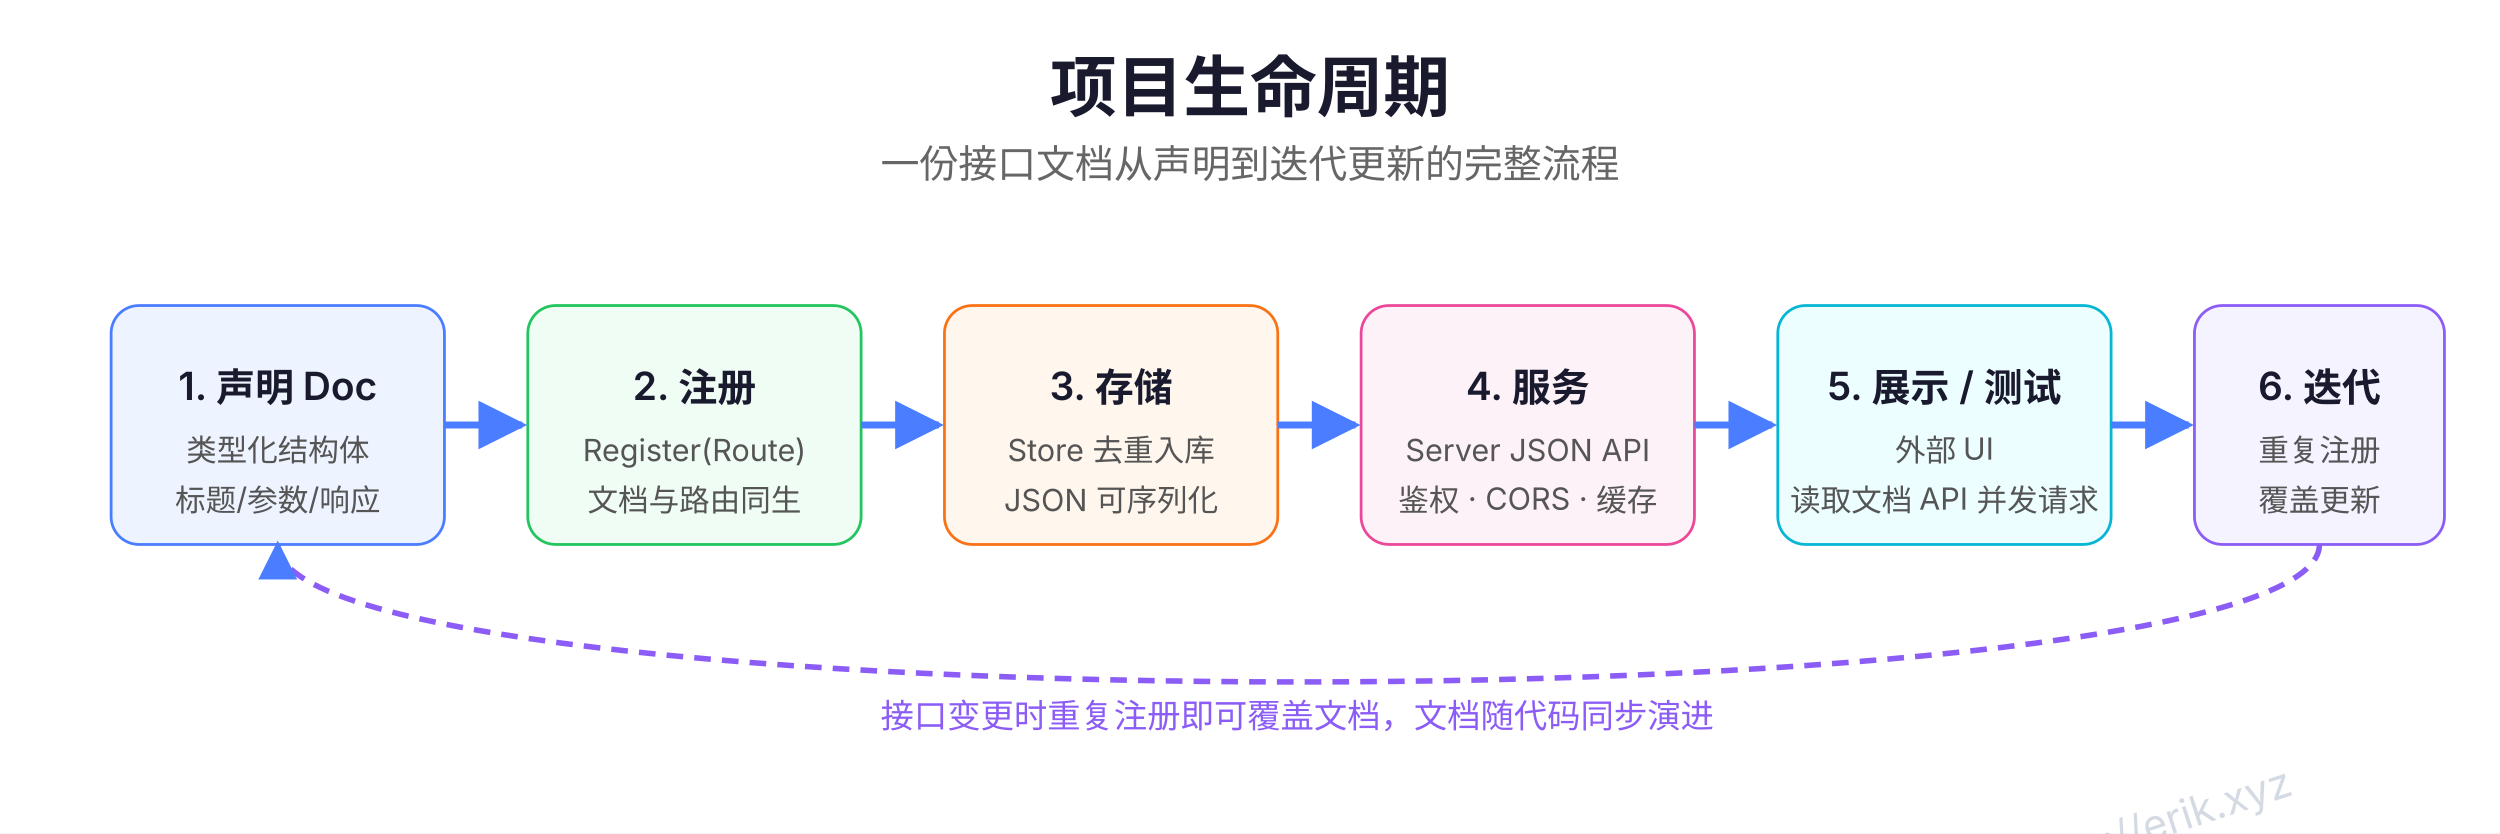
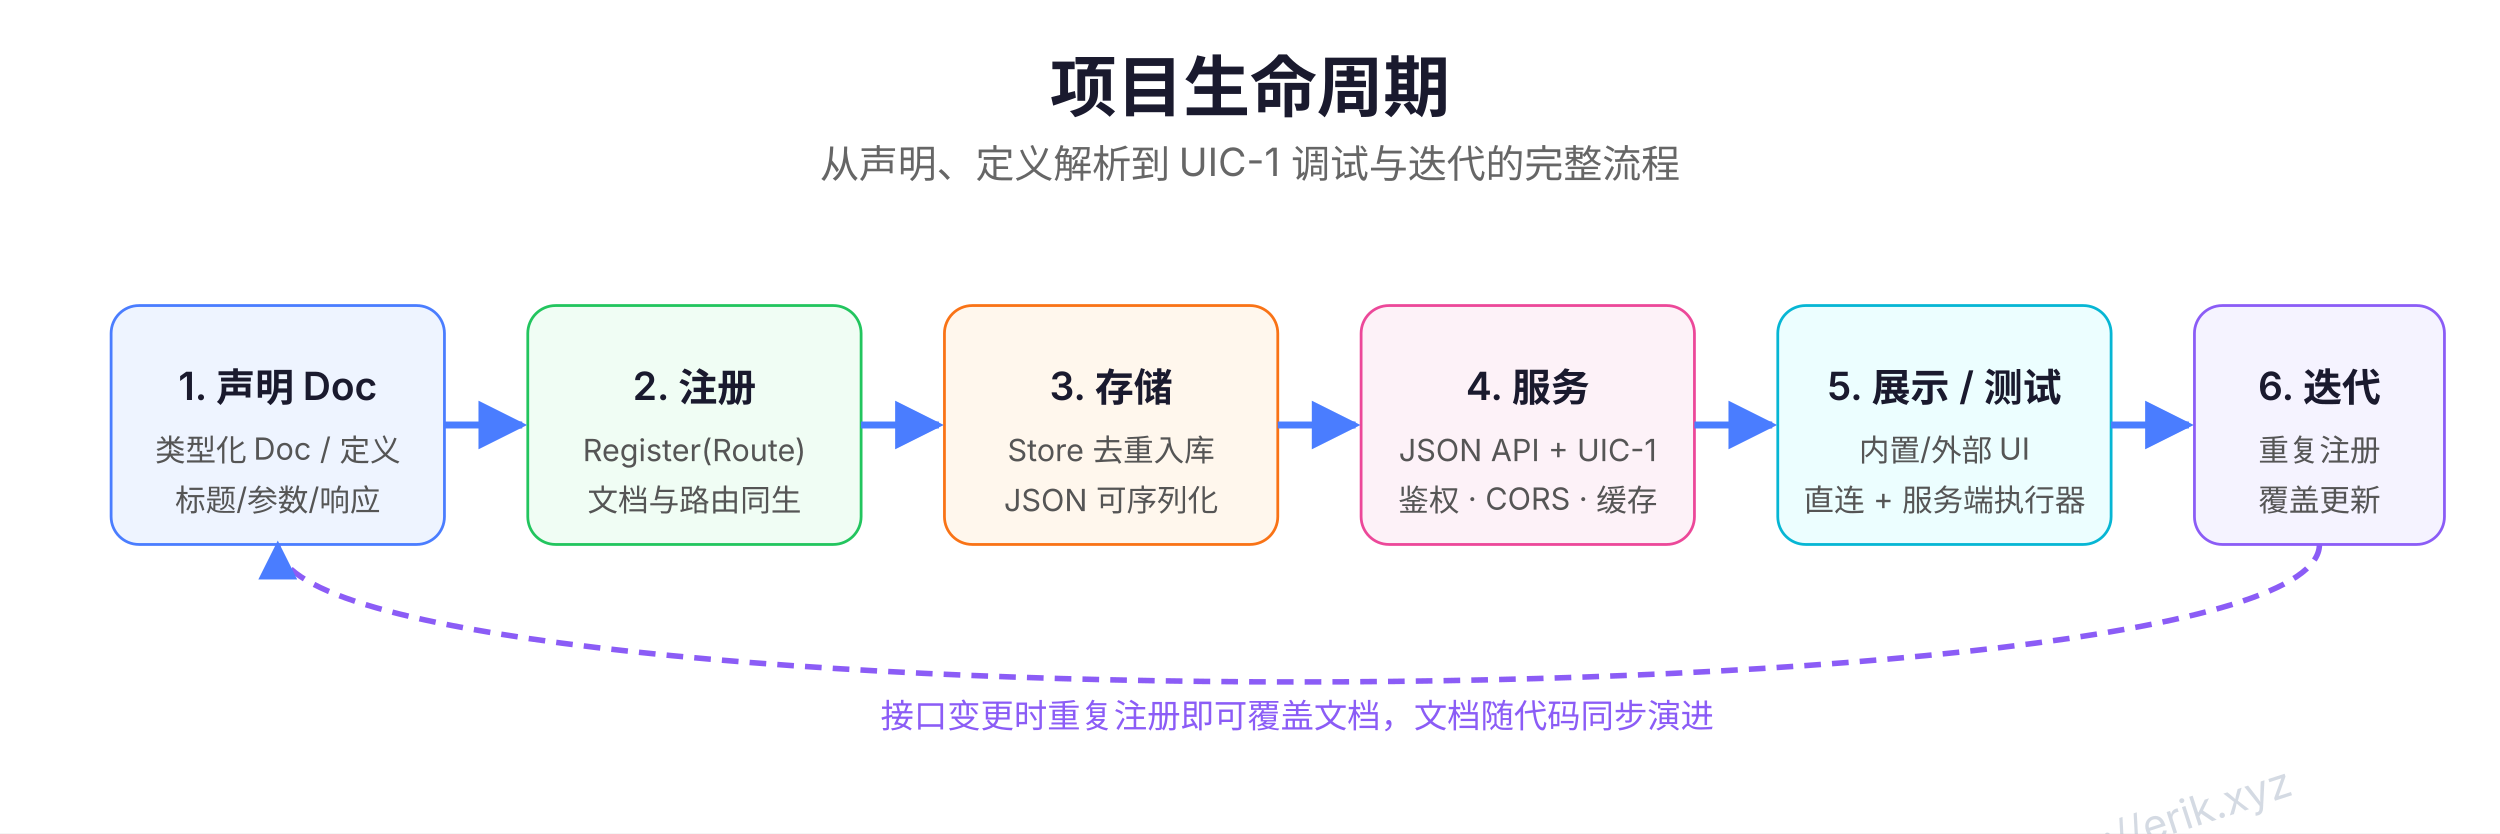
<svg xmlns="http://www.w3.org/2000/svg" viewBox="0 0 900 300" font-family="system-ui, -apple-system, 'Segoe UI', 'PingFang SC', sans-serif">
  <rect width="900" height="300" fill="#ffffff" />
  <text x="450" y="40" text-anchor="middle" font-size="24" font-weight="700" fill="#1a1a2e">项目生命周期</text>
-   <text x="450" y="64" text-anchor="middle" font-size="14" fill="#666">一份接口文档从声明到迭代更新的完整流程</text>
+   <text x="450" y="64" text-anchor="middle" font-size="14" fill="#666">从声明、定义解析到 UIC-1 调试与迭代的完整流程</text>
  <defs>
    <marker id="larrow" viewBox="0 0 10 10" refX="9" refY="5" markerWidth="7" markerHeight="7" orient="auto-start-reverse">
      <path d="M 0 0 L 10 5 L 0 10 z" fill="#4a7dff" />
    </marker>
  </defs>
  <rect x="40" y="110" width="120" height="86" rx="10" fill="#eef4ff" stroke="#4a7dff" />
  <text x="100" y="144" text-anchor="middle" font-size="14" font-weight="600" fill="#1a1a2e">1. 声明 Doc</text>
-   <text x="100" y="166" text-anchor="middle" font-size="11" fill="#555">类型化结构体</text>
+   <text x="100" y="166" text-anchor="middle" font-size="11" fill="#555">类型化 Doc / 定义</text>
  <text x="100" y="184" text-anchor="middle" font-size="11" fill="#555">标题/参数/响应</text>
  <rect x="190" y="110" width="120" height="86" rx="10" fill="#f0fdf4" stroke="#22c55e" />
  <text x="250" y="144" text-anchor="middle" font-size="14" font-weight="600" fill="#1a1a2e">2. 注册</text>
  <text x="250" y="166" text-anchor="middle" font-size="11" fill="#555">Register(Route)</text>
  <text x="250" y="184" text-anchor="middle" font-size="11" fill="#555">文档与路由同生</text>
  <rect x="340" y="110" width="120" height="86" rx="10" fill="#fff7ed" stroke="#f97316" />
  <text x="400" y="144" text-anchor="middle" font-size="14" font-weight="600" fill="#1a1a2e">3. 存储</text>
  <text x="400" y="166" text-anchor="middle" font-size="11" fill="#555">Store 去重入库</text>
  <text x="400" y="184" text-anchor="middle" font-size="11" fill="#555">JSON 可序列化</text>
  <rect x="490" y="110" width="120" height="86" rx="10" fill="#fdf2f8" stroke="#ec4899" />
  <text x="550" y="144" text-anchor="middle" font-size="14" font-weight="600" fill="#1a1a2e">4. 服务</text>
-   <text x="550" y="166" text-anchor="middle" font-size="11" fill="#555">Server JSON API</text>
+   <text x="550" y="166" text-anchor="middle" font-size="11" fill="#555">JSON API + UIC-1</text>
  <text x="550" y="184" text-anchor="middle" font-size="11" fill="#555">鉴权 · CORS · 缓存</text>
  <rect x="640" y="110" width="120" height="86" rx="10" fill="#ecfeff" stroke="#06b6d4" />
  <text x="700" y="144" text-anchor="middle" font-size="14" font-weight="600" fill="#1a1a2e">5. 展示 / 测试</text>
-   <text x="700" y="166" text-anchor="middle" font-size="11" fill="#555">外部 UI</text>
-   <text x="700" y="184" text-anchor="middle" font-size="11" fill="#555">读取文档 API 并发请求</text>
+   <text x="700" y="166" text-anchor="middle" font-size="11" fill="#555">内置/外部 UI</text>
+   <text x="700" y="184" text-anchor="middle" font-size="11" fill="#555">直连 + 服务端执行器</text>
  <rect x="790" y="110" width="90" height="86" rx="10" fill="#f5f3ff" stroke="#8b5cf6" />
  <text x="835" y="144" text-anchor="middle" font-size="14" font-weight="600" fill="#1a1a2e">6. 迭代</text>
  <text x="835" y="166" text-anchor="middle" font-size="11" fill="#555">重复注册</text>
  <text x="835" y="184" text-anchor="middle" font-size="11" fill="#555">覆盖更新</text>
  <line x1="160" y1="153" x2="188" y2="153" stroke="#4a7dff" stroke-width="2.5" marker-end="url(#larrow)" />
  <line x1="310" y1="153" x2="338" y2="153" stroke="#4a7dff" stroke-width="2.5" marker-end="url(#larrow)" />
  <line x1="460" y1="153" x2="488" y2="153" stroke="#4a7dff" stroke-width="2.5" marker-end="url(#larrow)" />
  <line x1="610" y1="153" x2="638" y2="153" stroke="#4a7dff" stroke-width="2.5" marker-end="url(#larrow)" />
  <line x1="760" y1="153" x2="788" y2="153" stroke="#4a7dff" stroke-width="2.5" marker-end="url(#larrow)" />
  <path d="M 835 196 C 835 262 100 262 100 196" fill="none" stroke="#8b5cf6" stroke-width="2" stroke-dasharray="6 4" marker-end="url(#larrow)" />
  <text x="467" y="262" text-anchor="middle" font-size="12" fill="#8b5cf6">接口变更时重复注册即可覆盖文档，文档随代码同步演进</text>
  <g opacity="0.4">
    <text x="826" y="286" font-size="15" fill="#94a3b8" text-anchor="end" transform="rotate(-18 826 286)">https://erik.xyz</text>
  </g>
</svg>
